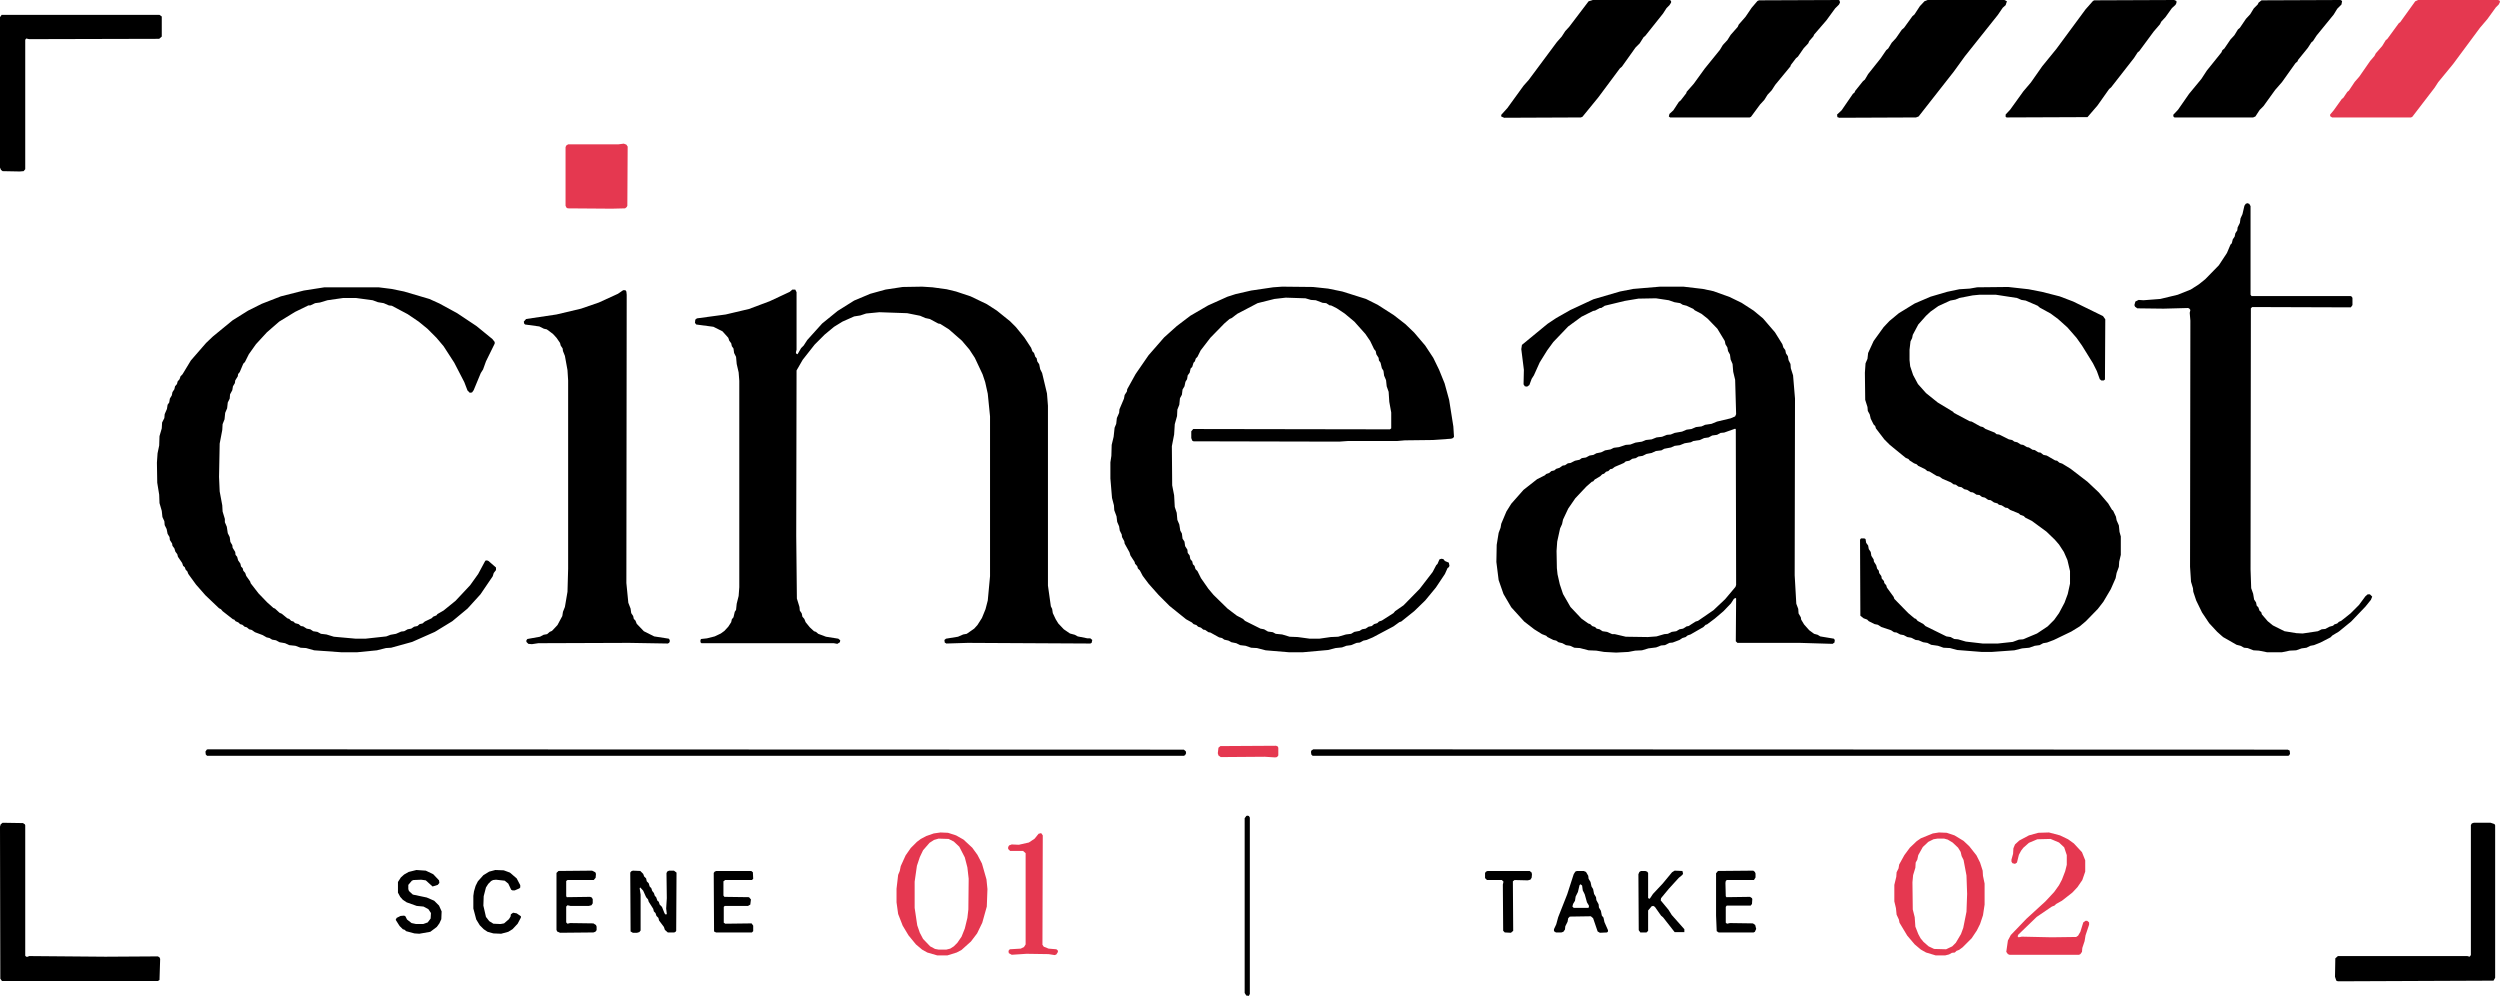
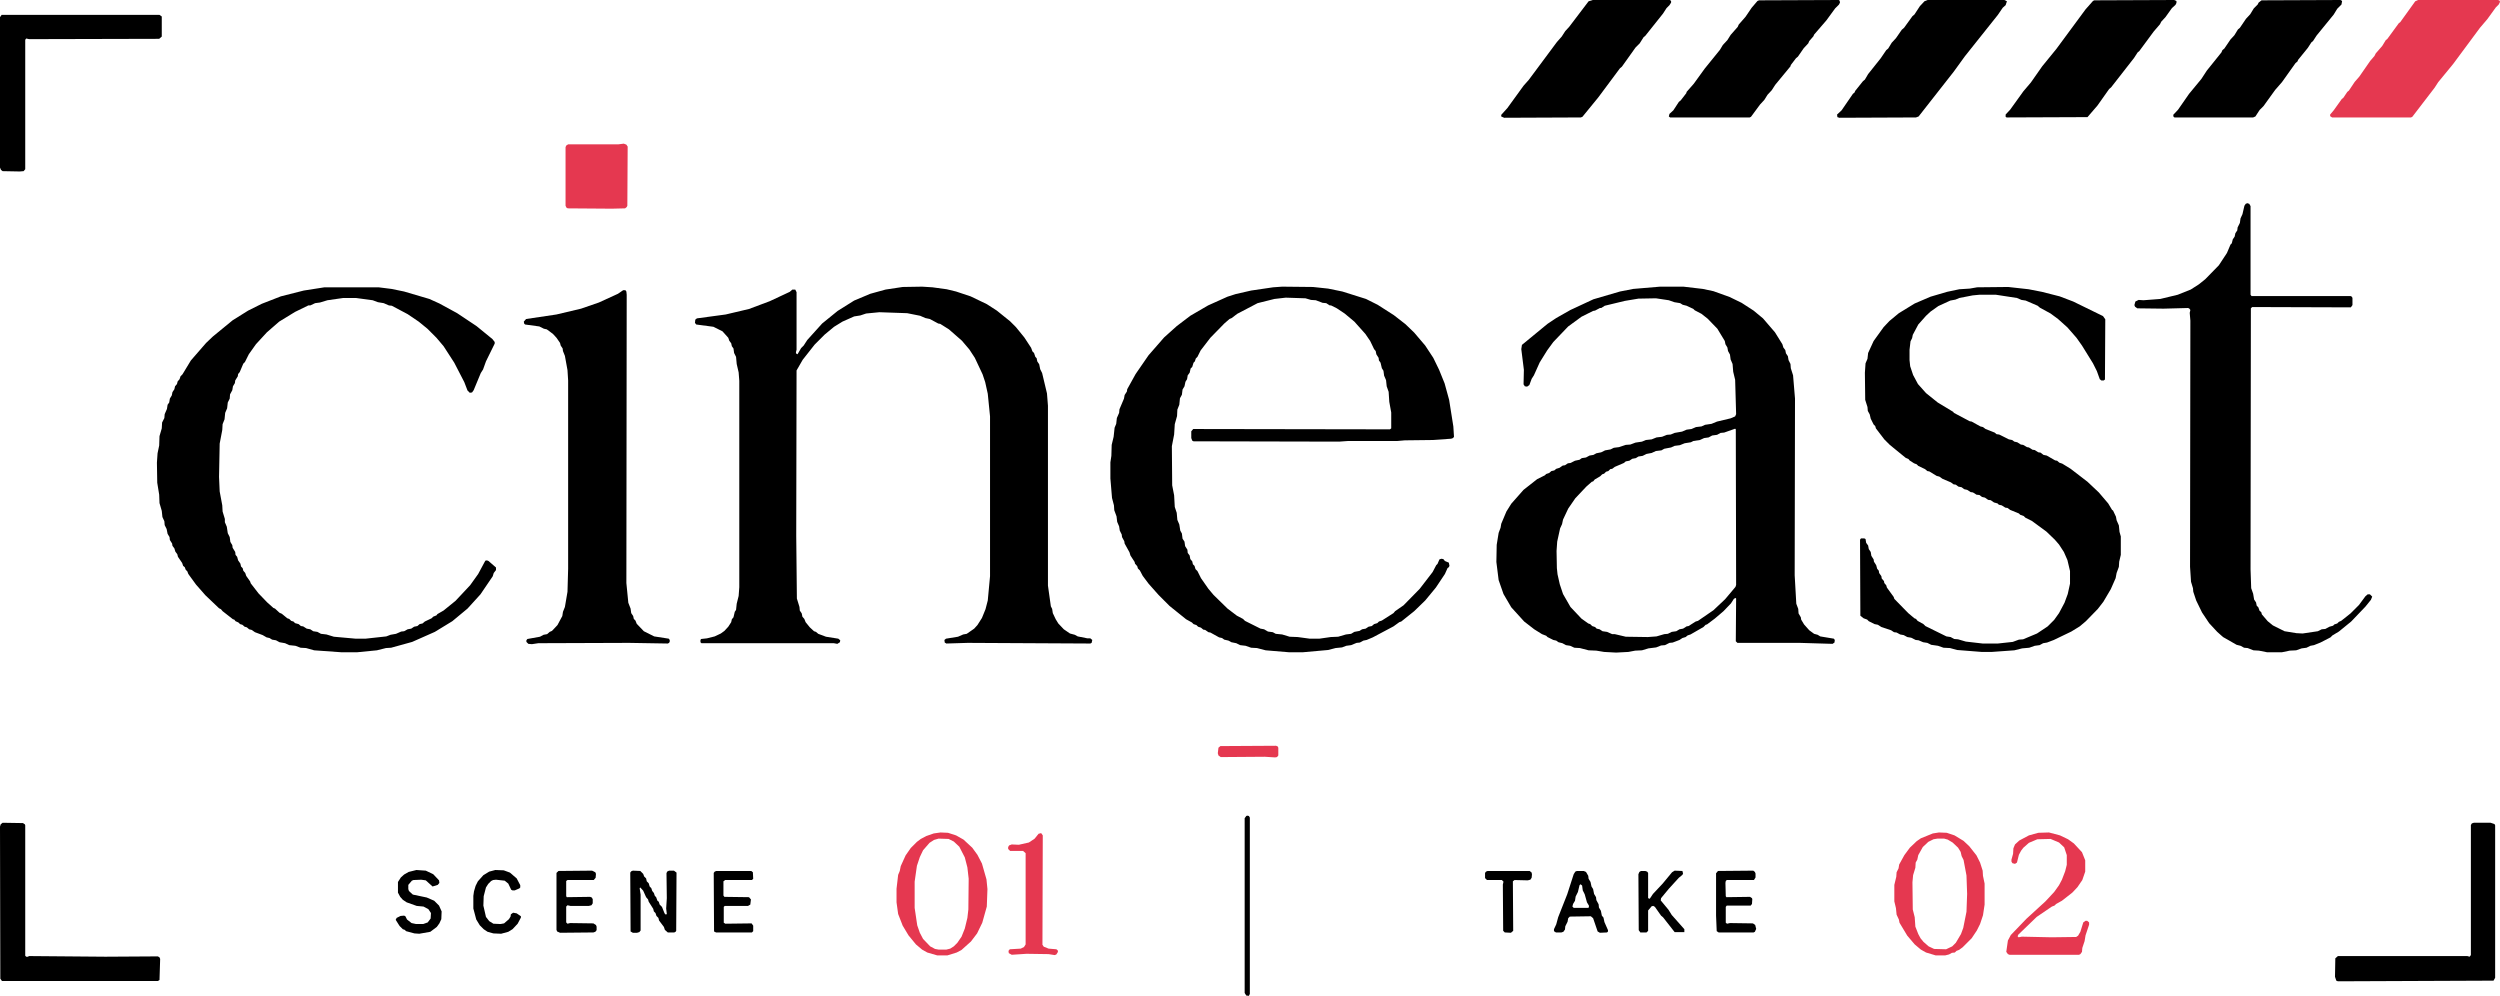
<svg xmlns="http://www.w3.org/2000/svg" width="100%" height="100%" viewBox="0 0 7727 3078" version="1.1" xml:space="preserve" style="fill-rule:evenodd;clip-rule:evenodd;stroke-linejoin:round;stroke-miterlimit:2;">
  <g transform="matrix(1,0,0,1,-1154,-4522.526)">
    <g transform="matrix(1,0,0,1,0,2795.526)">
      <path d="M6023,4421L6018,4429L5998,4491L5970,4562L5964,4584L5957,4599L5957,4605L5963,4609L5980,4609L5986,4607L5991,4600L5992,4590L5999,4576L6001,4565L6006,4560L6071,4559L6078,4565L6092,4606L6099,4610L6121,4609L6124,4606L6124,4602L6113,4577L6110,4563L6105,4557L6102,4542L6096,4532L6095,4522L6088,4509L6087,4500L6081,4490L6078,4475L6073,4467L6070,4453L6064,4443L6063,4434L6056,4422L6049,4419L6028,4419L6023,4421ZM6039,4460L6044,4464L6046,4479L6052,4491L6059,4516L6065,4526L6065,4531L6063,4533L6018,4533L6014,4529L6016,4521L6022,4511L6024,4498L6031,4484L6036,4463L6039,4460Z" />
      <path d="M3363,4421L3360,4425L3361,4606L3367,4609L3478,4609L3482,4605L3482,4588L3477,4581L3396,4582L3391,4579L3391,4530L3394,4527L3466,4527L3473,4523L3475,4507L3469,4500L3393,4499L3390,4495L3390,4451L3395,4447L3478,4447L3482,4443L3481,4423L3476,4419L3368,4419L3363,4421Z" />
      <path d="M6464,4419L6458,4426L6458,4557L6460,4605L6466,4609L6574,4609L6578,4607L6582,4598L6579,4586L6572,4581L6501,4580L6492,4582L6488,4579L6488,4530L6491,4526L6565,4526L6569,4521L6570,4506L6569,4503L6563,4499L6490,4500L6488,4497L6487,4456L6488,4450L6491,4447L6575,4447L6580,4439L6580,4427L6578,4422L6573,4418L6464,4419Z" />
      <path d="M6354,4419L6330,4418L6322,4423L6293,4458L6263,4490L6253,4505L6248,4503L6248,4425L6245,4421L6239,4419L6226,4419L6221,4422L6218,4429L6219,4602L6224,4609L6243,4609L6248,4604L6248,4541L6259,4528L6264,4527L6269,4530L6288,4557L6294,4562L6330,4608L6360,4608L6360,4599L6321,4555L6311,4539L6287,4510L6288,4503L6312,4474L6343,4440L6354,4431L6356,4427L6354,4419Z" />
      <path d="M5882,4419L5752,4419L5747,4421L5744,4425L5744,4441L5750,4447L5796,4447L5801,4452L5799,4461L5800,4604L5805,4609L5824,4610L5831,4604L5830,4451L5835,4447L5876,4448L5884,4446L5888,4440L5889,4430L5888,4424L5882,4419Z" />
      <path d="M3105,4420L3102,4424L3103,4606L3110,4610L3123,4610L3130,4608L3134,4603L3134,4492L3131,4472L3133,4470L3142,4480L3151,4500L3157,4507L3159,4514L3173,4536L3175,4544L3180,4549L3183,4558L3189,4564L3191,4572L3206,4592L3209,4601L3218,4609L3238,4609L3242,4607L3244,4604L3245,4424L3237,4418L3222,4418L3216,4421L3214,4426L3215,4503L3213,4535L3215,4552L3212,4554L3208,4550L3200,4530L3193,4523L3190,4514L3186,4511L3182,4500L3178,4496L3175,4487L3170,4481L3167,4472L3162,4467L3159,4457L3153,4451L3151,4442L3145,4436L3142,4428L3133,4419L3110,4418L3105,4420Z" />
      <path d="M2880,4419L2874,4425L2874,4601L2876,4606L2885,4610L2988,4609L2994,4607L2998,4602L2998,4591L2996,4586L2988,4581L2916,4580L2908,4582L2904,4578L2904,4529L2908,4525L2917,4527L2974,4527L2982,4525L2986,4519L2986,4506L2983,4501L2978,4499L2906,4500L2904,4497L2904,4450L2908,4447L2989,4447L2995,4440L2996,4428L2994,4423L2984,4418L2880,4419Z" />
      <path d="M2685,4416L2666,4421L2648,4432L2631,4451L2624,4465L2619,4482L2617,4496L2617,4535L2626,4569L2637,4587L2649,4599L2661,4607L2679,4612L2703,4613L2725,4607L2738,4599L2754,4582L2764,4563L2764,4559L2751,4550L2740,4548L2733,4553L2732,4560L2727,4568L2712,4581L2701,4583L2679,4582L2666,4574L2656,4561L2648,4526L2649,4497L2656,4470L2663,4459L2672,4450L2678,4447L2687,4446L2714,4449L2725,4458L2734,4477L2738,4479L2745,4479L2759,4473L2762,4470L2762,4463L2751,4442L2730,4424L2711,4417L2685,4416Z" />
      <path d="M2441,4416L2417,4422L2403,4430L2393,4439L2384,4453L2384,4486L2391,4499L2399,4508L2411,4516L2442,4527L2463,4529L2478,4537L2486,4549L2485,4566L2476,4578L2462,4583L2440,4583L2426,4580L2412,4569L2407,4559L2403,4557L2392,4558L2380,4564L2377,4570L2389,4589L2399,4599L2405,4601L2409,4605L2435,4612L2450,4613L2484,4607L2504,4592L2512,4581L2518,4568L2519,4544L2511,4526L2496,4511L2473,4501L2430,4492L2418,4481L2416,4475L2416,4462L2427,4449L2432,4447L2456,4446L2470,4448L2491,4467L2507,4462L2512,4456L2511,4448L2493,4429L2470,4418L2441,4416Z" />
      <path d="M8864,4274L8852,4270L8800,4270L8794,4272L8791,4277L8791,4679L8787,4684L8780,4682L8380,4682L8372,4689L8371,4746L8375,4758L8380,4760L8861,4758L8866,4749L8866,4278L8864,4274Z" />
      <path d="M1156,4275L1154,4282L1155,4752L1160,4759L1642,4759L1647,4756L1649,4691L1647,4686L1642,4683L1480,4684L1243,4682L1241,4684L1235,4684L1232,4681L1232,4278L1231,4275L1225,4271L1162,4270L1156,4275Z" />
      <path d="M5009,4248L5006,4249L5001,4256L5001,4796L5006,4804L5014,4805L5017,4799L5017,4254L5014,4249L5009,4248Z" />
-       <path d="M5206,4051L5207,4059L5211,4063L8226,4063L8229,4062L8232,4057L8231,4047L8225,4044L5213,4043L5207,4047L5206,4051Z" />
-       <path d="M1789,4050L1790,4059L1794,4063L4813,4063L4817,4061L4820,4055L4819,4049L4813,4044L1796,4043L1793,4044L1789,4050Z" />
      <path d="M3087,2624L3080,2624L3064,2635L3005,2662L2950,2681L2874,2699L2780,2713L2773,2721L2774,2727L2777,2730L2821,2736L2835,2743L2844,2745L2863,2759L2874,2771L2885,2787L2887,2795L2893,2804L2894,2812L2900,2827L2908,2871L2910,2903L2910,3485L2908,3556L2900,3603L2894,3618L2892,3631L2877,3659L2860,3677L2853,3680L2845,3687L2834,3689L2823,3695L2784,3702L2781,3706L2781,3711L2787,3717L2798,3718L2818,3715L3098,3714L3218,3716L3222,3714L3224,3710L3224,3705L3221,3701L3176,3694L3144,3678L3122,3655L3118,3645L3113,3640L3111,3631L3105,3622L3103,3608L3096,3590L3090,3529L3091,2638L3090,2628L3087,2624Z" />
      <path d="M7361,2614L7265,2615L7242,2619L7210,2621L7172,2629L7121,2644L7072,2665L7023,2695L6994,2719L6976,2738L6945,2781L6928,2818L6926,2836L6920,2850L6918,2879L6919,2963L6926,2985L6927,2997L6933,3008L6936,3021L6945,3039L6950,3044L6952,3051L6978,3085L6995,3102L7044,3142L7053,3146L7056,3150L7070,3159L7078,3162L7083,3167L7104,3177L7111,3183L7117,3184L7140,3198L7148,3200L7158,3207L7184,3218L7192,3224L7199,3225L7207,3231L7217,3233L7225,3239L7234,3241L7245,3248L7252,3249L7263,3256L7272,3257L7280,3263L7289,3265L7299,3272L7307,3273L7317,3280L7328,3283L7332,3287L7341,3289L7352,3296L7359,3297L7367,3303L7394,3314L7398,3318L7409,3322L7414,3327L7434,3337L7479,3370L7505,3395L7518,3410L7533,3433L7544,3458L7552,3492L7552,3531L7545,3563L7535,3590L7518,3622L7503,3643L7483,3663L7450,3685L7407,3703L7394,3704L7375,3711L7329,3716L7282,3716L7230,3710L7206,3703L7194,3702L7183,3696L7170,3694L7105,3662L7099,3656L7081,3646L7076,3640L7071,3638L7052,3622L7009,3578L7007,3572L6986,3543L6984,3536L6978,3529L6977,3523L6970,3515L6969,3508L6962,3498L6961,3491L6956,3485L6953,3474L6946,3463L6945,3456L6938,3445L6936,3433L6930,3424L6928,3413L6922,3405L6920,3393L6916,3391L6906,3391L6903,3395L6904,3630L6914,3638L6925,3642L6930,3647L6948,3656L6958,3658L6969,3665L6999,3675L7008,3681L7016,3682L7027,3688L7038,3690L7049,3696L7061,3698L7075,3705L7084,3706L7098,3712L7111,3714L7123,3720L7144,3723L7161,3729L7181,3730L7203,3736L7279,3742L7310,3742L7380,3737L7404,3731L7426,3729L7443,3723L7458,3721L7469,3715L7481,3713L7502,3705L7556,3679L7582,3663L7601,3647L7638,3609L7655,3587L7678,3548L7693,3514L7696,3498L7703,3479L7704,3463L7709,3442L7709,3385L7705,3371L7703,3351L7696,3335L7694,3324L7685,3305L7682,3303L7670,3283L7641,3249L7606,3216L7554,3176L7528,3160L7519,3157L7512,3151L7506,3150L7480,3135L7470,3133L7461,3126L7454,3125L7443,3118L7436,3117L7425,3110L7419,3109L7407,3102L7400,3101L7389,3094L7380,3092L7373,3087L7363,3085L7333,3070L7325,3069L7319,3064L7291,3053L7283,3047L7275,3045L7248,3030L7242,3029L7193,3003L7191,3000L7143,2971L7107,2942L7082,2914L7067,2886L7058,2859L7056,2840L7056,2808L7059,2782L7064,2772L7066,2762L7083,2730L7107,2703L7121,2690L7145,2673L7182,2656L7198,2653L7210,2648L7251,2640L7272,2638L7323,2638L7388,2648L7402,2654L7415,2656L7452,2672L7459,2678L7492,2696L7515,2713L7544,2739L7572,2771L7589,2795L7623,2850L7635,2874L7644,2899L7649,2903L7656,2903L7660,2900L7661,2714L7654,2704L7562,2659L7520,2643L7465,2629L7424,2621L7361,2614Z" />
      <path d="M2157,2615L2093,2625L2022,2643L1963,2666L1921,2687L1873,2717L1812,2767L1791,2787L1744,2841L1718,2884L1712,2890L1709,2899L1703,2906L1701,2914L1695,2921L1693,2930L1687,2939L1685,2949L1679,2959L1677,2971L1672,2978L1670,2991L1663,3007L1662,3019L1655,3033L1654,3051L1647,3075L1646,3104L1641,3128L1639,3157L1640,3219L1646,3256L1647,3282L1654,3306L1656,3325L1662,3338L1663,3350L1669,3362L1672,3377L1678,3387L1679,3396L1686,3407L1687,3414L1693,3422L1696,3432L1702,3440L1704,3448L1717,3467L1720,3476L1725,3480L1728,3488L1733,3493L1736,3501L1760,3534L1789,3567L1831,3607L1837,3610L1842,3616L1874,3641L1878,3642L1882,3647L1891,3651L1896,3656L1903,3658L1910,3664L1917,3666L1924,3672L1932,3674L1942,3681L1966,3690L1978,3697L1987,3699L1995,3704L2007,3706L2018,3712L2035,3715L2048,3721L2067,3723L2083,3729L2100,3730L2125,3737L2209,3743L2258,3743L2319,3737L2347,3730L2363,3729L2428,3711L2498,3680L2552,3647L2599,3608L2639,3564L2677,3508L2680,3498L2687,3489L2687,3481L2664,3461L2659,3459L2654,3460L2632,3501L2607,3536L2562,3584L2525,3614L2506,3625L2503,3629L2493,3633L2488,3638L2467,3648L2460,3654L2451,3656L2444,3662L2434,3664L2425,3670L2414,3672L2403,3678L2394,3679L2378,3686L2361,3689L2348,3694L2284,3701L2253,3701L2186,3695L2163,3688L2146,3686L2135,3680L2122,3678L2113,3672L2102,3670L2091,3663L2084,3662L2077,3656L2066,3653L2061,3648L2054,3646L2048,3640L2042,3638L2025,3624L2018,3621L2004,3608L1999,3606L1980,3589L1953,3561L1929,3530L1927,3524L1915,3507L1912,3498L1906,3491L1904,3483L1899,3478L1897,3469L1890,3459L1887,3448L1882,3442L1881,3433L1873,3420L1872,3412L1866,3402L1864,3387L1858,3375L1855,3355L1849,3341L1849,3331L1842,3308L1841,3289L1833,3246L1831,3201L1833,3098L1841,3056L1842,3038L1848,3023L1850,3003L1856,2989L1858,2971L1864,2959L1865,2946L1872,2933L1874,2921L1880,2911L1881,2903L1889,2890L1890,2883L1895,2877L1906,2851L1911,2846L1923,2822L1945,2791L1979,2754L2017,2721L2066,2691L2107,2671L2113,2671L2128,2664L2143,2662L2166,2655L2215,2648L2254,2648L2306,2655L2322,2661L2340,2664L2356,2671L2365,2672L2414,2698L2448,2721L2475,2743L2503,2771L2525,2797L2558,2848L2589,2908L2599,2934L2606,2941L2613,2940L2618,2933L2640,2880L2647,2869L2656,2844L2683,2789L2683,2784L2676,2775L2627,2735L2567,2695L2512,2665L2481,2651L2403,2628L2364,2620L2324,2615L2157,2615Z" />
      <path d="M5858,2793L5856,2806L5864,2870L5863,2915L5867,2921L5874,2922L5881,2917L5888,2898L5895,2887L5913,2847L5936,2810L5955,2784L6001,2736L6042,2706L6078,2688L6084,2687L6099,2679L6103,2679L6114,2672L6176,2657L6218,2650L6272,2649L6312,2655L6329,2661L6347,2664L6355,2669L6367,2672L6388,2682L6392,2686L6413,2697L6432,2712L6462,2743L6485,2781L6487,2791L6493,2801L6495,2812L6501,2823L6503,2838L6509,2852L6511,2876L6517,2901L6520,3007L6517,3014L6503,3020L6461,3030L6444,3037L6424,3040L6413,3045L6396,3047L6382,3053L6367,3055L6353,3061L6330,3065L6318,3070L6306,3071L6291,3077L6274,3079L6259,3085L6241,3087L6229,3092L6209,3095L6193,3101L6179,3102L6158,3109L6142,3111L6132,3116L6115,3119L6103,3125L6088,3128L6079,3133L6067,3135L6056,3141L6043,3143L6036,3148L6022,3151L6008,3158L6000,3159L5991,3165L5984,3166L5974,3173L5964,3176L5958,3181L5949,3183L5942,3189L5933,3192L5929,3196L5905,3208L5863,3241L5825,3284L5810,3308L5794,3346L5792,3358L5786,3374L5780,3411L5779,3464L5786,3520L5801,3563L5825,3604L5865,3648L5896,3672L5920,3687L5933,3692L5937,3696L5955,3705L5964,3707L5971,3712L5983,3715L5994,3721L6007,3723L6020,3729L6037,3730L6064,3737L6088,3738L6112,3742L6149,3744L6187,3742L6208,3738L6229,3737L6249,3731L6273,3728L6288,3722L6300,3721L6314,3714L6324,3713L6345,3705L6354,3699L6364,3696L6370,3691L6379,3688L6419,3665L6426,3658L6430,3657L6454,3639L6481,3616L6504,3592L6513,3578L6518,3575L6520,3577L6519,3709L6524,3714L6717,3714L6818,3717L6824,3713L6825,3705L6822,3701L6780,3694L6772,3689L6761,3686L6746,3675L6730,3657L6721,3642L6720,3635L6713,3623L6712,3609L6706,3593L6701,3505L6702,2959L6696,2887L6689,2865L6688,2852L6682,2840L6680,2828L6674,2819L6672,2809L6666,2801L6663,2791L6640,2754L6603,2711L6574,2687L6537,2663L6500,2645L6450,2627L6417,2620L6357,2613L6285,2613L6202,2620L6161,2628L6079,2652L6008,2685L5964,2710L5937,2728L5858,2793ZM6517,3052L6519,3054L6520,3535L6518,3541L6486,3579L6450,3613L6402,3646L6395,3648L6373,3662L6367,3663L6356,3670L6345,3672L6335,3678L6321,3680L6309,3686L6298,3687L6274,3694L6247,3696L6179,3695L6145,3687L6137,3687L6121,3680L6107,3678L6098,3672L6089,3670L6084,3665L6075,3662L6069,3656L6063,3654L6042,3639L6008,3603L5985,3563L5975,3533L5968,3502L5966,3483L5965,3430L5967,3401L5976,3360L5982,3347L5985,3333L6001,3299L6023,3267L6057,3231L6074,3216L6078,3215L6083,3209L6100,3199L6106,3193L6112,3191L6118,3185L6125,3183L6131,3177L6137,3176L6145,3170L6173,3158L6179,3153L6190,3151L6199,3145L6210,3143L6218,3138L6231,3136L6243,3130L6259,3127L6272,3121L6289,3119L6298,3114L6319,3110L6330,3105L6346,3103L6361,3097L6380,3094L6388,3090L6408,3087L6421,3081L6435,3079L6446,3073L6461,3071L6472,3065L6483,3064L6517,3052Z" />
      <path d="M4973,2636L4948,2644L4888,2671L4833,2703L4791,2735L4752,2770L4704,2825L4664,2883L4638,2930L4637,2937L4630,2948L4628,2959L4614,2992L4613,3003L4606,3019L4604,3037L4599,3049L4596,3077L4590,3102L4589,3136L4586,3156L4586,3206L4591,3266L4597,3289L4598,3304L4605,3323L4607,3340L4613,3354L4615,3367L4621,3379L4622,3387L4629,3400L4630,3407L4645,3434L4648,3444L4661,3464L4662,3469L4669,3477L4671,3484L4677,3490L4686,3507L4704,3531L4735,3566L4769,3600L4820,3641L4838,3651L4843,3656L4852,3659L4857,3664L4866,3667L4873,3673L4879,3674L4889,3681L4895,3682L4922,3697L4931,3699L4938,3704L4951,3707L4960,3712L4975,3715L4987,3721L5004,3723L5021,3729L5039,3730L5066,3737L5138,3743L5181,3743L5259,3736L5282,3730L5302,3728L5315,3723L5330,3721L5347,3714L5357,3713L5368,3707L5378,3705L5397,3697L5461,3663L5479,3650L5485,3648L5525,3616L5559,3583L5592,3543L5620,3501L5628,3483L5632,3480L5634,3476L5632,3466L5620,3461L5615,3455L5609,3454L5603,3456L5597,3470L5593,3474L5582,3495L5542,3547L5492,3598L5466,3616L5461,3622L5425,3645L5416,3648L5411,3653L5401,3656L5394,3662L5384,3664L5375,3670L5364,3672L5356,3677L5340,3680L5330,3686L5314,3688L5290,3695L5267,3696L5232,3701L5202,3701L5165,3696L5140,3695L5117,3688L5097,3686L5088,3681L5073,3679L5061,3672L5050,3670L5002,3646L4996,3640L4977,3630L4948,3608L4905,3566L4889,3547L4866,3514L4855,3492L4849,3486L4846,3476L4841,3471L4839,3462L4833,3455L4831,3444L4825,3436L4824,3426L4817,3415L4815,3401L4809,3392L4807,3376L4802,3367L4799,3348L4793,3334L4791,3312L4785,3294L4783,3258L4777,3227L4776,3106L4783,3070L4785,3038L4792,3013L4793,2993L4799,2978L4801,2958L4807,2947L4809,2931L4815,2921L4818,2907L4823,2899L4825,2887L4831,2879L4834,2866L4839,2861L4843,2848L4847,2844L4850,2835L4855,2830L4865,2810L4895,2771L4938,2727L4954,2713L4961,2710L4978,2697L5041,2664L5093,2651L5128,2647L5189,2649L5206,2654L5221,2655L5242,2663L5253,2664L5264,2671L5268,2671L5286,2680L5310,2696L5340,2721L5374,2759L5389,2781L5401,2806L5406,2812L5408,2822L5415,2833L5416,2841L5421,2848L5425,2865L5430,2873L5432,2888L5438,2902L5440,2921L5446,2938L5448,2969L5454,3002L5454,3051L5450,3054L4842,3053L4836,3060L4836,3081L4839,3089L4843,3091L5293,3092L5321,3090L5473,3090L5496,3088L5580,3087L5639,3083L5645,3081L5648,3077L5646,3045L5633,2963L5619,2912L5602,2870L5584,2833L5559,2795L5525,2755L5498,2729L5462,2701L5412,2669L5376,2651L5303,2628L5259,2619L5212,2614L5117,2613L5089,2615L5021,2625L4973,2636Z" />
      <path d="M4276,2720L4235,2687L4204,2667L4154,2643L4109,2628L4080,2621L4036,2615L4004,2613L3944,2614L3891,2622L3844,2635L3794,2656L3743,2688L3695,2727L3649,2778L3638,2795L3630,2803L3619,2822L3615,2820L3614,2816L3616,2808L3616,2630L3612,2622L3603,2622L3595,2629L3533,2658L3469,2682L3397,2699L3308,2711L3303,2715L3302,2725L3306,2730L3359,2737L3387,2751L3405,2771L3408,2780L3414,2788L3416,2797L3421,2804L3423,2818L3429,2830L3431,2852L3437,2878L3439,2904L3439,3542L3437,3569L3431,3593L3429,3612L3425,3618L3421,3635L3416,3641L3414,3650L3405,3664L3393,3677L3382,3685L3363,3694L3339,3700L3321,3702L3319,3705L3319,3712L3322,3715L3731,3715L3742,3717L3750,3712L3751,3706L3745,3701L3707,3695L3683,3686L3676,3680L3670,3678L3657,3666L3644,3650L3640,3640L3634,3633L3632,3623L3626,3614L3625,3603L3617,3577L3615,3383L3616,2872L3635,2839L3672,2792L3703,2761L3732,2737L3758,2721L3794,2705L3813,2702L3831,2696L3872,2692L3958,2695L3998,2703L4014,2710L4028,2713L4054,2727L4060,2728L4087,2745L4127,2780L4150,2807L4167,2833L4191,2884L4199,2908L4207,2944L4214,3014L4214,3508L4207,3583L4200,3610L4189,3637L4175,3659L4165,3670L4142,3686L4131,3688L4115,3695L4078,3701L4073,3705L4074,3713L4079,3716L4145,3714L4524,3716L4528,3714L4530,3705L4524,3700L4515,3700L4485,3694L4476,3689L4461,3685L4442,3672L4425,3654L4417,3641L4408,3622L4406,3609L4402,3601L4393,3537L4393,2981L4390,2943L4375,2880L4369,2868L4366,2853L4360,2844L4358,2834L4354,2830L4350,2818L4345,2813L4341,2802L4320,2770L4294,2738L4276,2720Z" />
      <path d="M8100,2355L8095,2357L8091,2363L8085,2389L8079,2402L8077,2416L8070,2430L8069,2439L8063,2448L8061,2458L8055,2467L8052,2479L8048,2483L8037,2509L8012,2547L7970,2590L7950,2606L7925,2622L7885,2638L7831,2651L7779,2655L7764,2654L7754,2659L7751,2670L7753,2675L7760,2680L7841,2681L7916,2679L7920,2680L7924,2685L7922,2694L7924,2718L7923,3479L7926,3525L7932,3545L7933,3556L7942,3583L7960,3620L7982,3653L8007,3680L8025,3696L8067,3720L8079,3723L8090,3729L8101,3730L8119,3737L8136,3738L8161,3743L8207,3743L8231,3738L8251,3737L8268,3731L8283,3729L8295,3723L8306,3721L8326,3713L8357,3697L8363,3691L8383,3679L8421,3648L8465,3602L8482,3581L8486,3571L8479,3564L8472,3564L8465,3570L8445,3597L8419,3623L8390,3646L8383,3649L8378,3654L8369,3657L8365,3661L8354,3664L8341,3671L8330,3672L8318,3678L8271,3685L8252,3684L8215,3678L8179,3660L8163,3647L8145,3626L8143,3619L8138,3615L8134,3604L8129,3599L8127,3589L8121,3580L8118,3562L8112,3545L8110,3487L8111,2680L8115,2676L8420,2677L8425,2670L8425,2648L8423,2644L8419,2642L8113,2642L8110,2638L8110,2364L8106,2357L8100,2355Z" />
      <path d="M1157,2252L1162,2256L1215,2257L1227,2256L1232,2250L1232,1850L1235,1846L1244,1848L1646,1847L1654,1840L1654,1778L1647,1773L1159,1773L1154,1780L1154,2245L1157,2252Z" />
      <path d="M8393,1730L8388,1727L8144,1728L8135,1735L8132,1741L8120,1753L8109,1771L8096,1785L8077,1813L8071,1818L8060,1836L8048,1849L8029,1877L8023,1882L8020,1889L7975,1945L7958,1971L7920,2017L7886,2066L7871,2082L7872,2088L7875,2090L8118,2090L8125,2087L8138,2067L8150,2055L8186,2005L8207,1981L8249,1922L8255,1917L8257,1912L8287,1875L8298,1858L8303,1854L8314,1837L8367,1772L8378,1754L8391,1741L8393,1730Z" />
      <path d="M7881,1730L7874,1727L7627,1728L7623,1730L7600,1756L7510,1878L7466,1932L7431,1982L7408,2009L7367,2066L7353,2081L7353,2088L7356,2090L7606,2089L7637,2053L7673,2002L7679,1997L7750,1906L7761,1889L7766,1885L7811,1824L7830,1802L7834,1794L7847,1780L7867,1752L7878,1742L7881,1736L7881,1730Z" />
      <path d="M7357,1731L7349,1727L7112,1727L7102,1731L7088,1746L7071,1772L7065,1777L7039,1813L7032,1819L7014,1845L7001,1859L6990,1877L6984,1882L6967,1907L6928,1956L6918,1973L6912,1978L6888,2008L6886,2013L6881,2017L6846,2068L6832,2081L6833,2089L6839,2091L7076,2090L7084,2087L7193,1948L7227,1901L7329,1773L7344,1751L7353,1743L7357,1731Z" />
      <path d="M6840,1729L6837,1727L6591,1728L6586,1730L6568,1751L6549,1779L6528,1803L6525,1810L6503,1835L6493,1851L6479,1866L6470,1881L6423,1939L6389,1986L6367,2011L6366,2015L6349,2037L6343,2042L6326,2068L6314,2079L6312,2087L6316,2090L6562,2090L6566,2088L6594,2050L6607,2036L6617,2020L6630,2006L6641,1989L6688,1932L6689,1928L6705,1907L6711,1902L6729,1876L6743,1861L6746,1854L6759,1839L6761,1834L6799,1790L6826,1753L6838,1741L6841,1735L6840,1729Z" />
      <path d="M6319,1730L6315,1727L6077,1727L6064,1731L6004,1810L5992,1823L5981,1840L5966,1857L5879,1974L5863,1992L5813,2061L5794,2082L5794,2087L5803,2091L6040,2090L6045,2088L6094,2028L6161,1938L6167,1933L6209,1874L6222,1861L6234,1842L6239,1838L6294,1769L6305,1752L6314,1743L6319,1735L6319,1730Z" />
      <path d="M4372,4302L4364,4304L4352,4319L4334,4331L4303,4338L4281,4337L4273,4340L4270,4345L4270,4351L4276,4357L4316,4357L4324,4364L4324,4646L4319,4654L4309,4659L4275,4661L4271,4666L4272,4673L4281,4678L4327,4675L4395,4676L4414,4679L4419,4677L4424,4669L4423,4664L4419,4661L4395,4659L4380,4653L4376,4647L4377,4309L4372,4302Z" style="fill:rgb(229,56,80);" />
      <path d="M7425,4309L7395,4325L7382,4337L7377,4349L7376,4366L7371,4384L7371,4390L7374,4395L7382,4397L7388,4393L7394,4369L7401,4356L7408,4347L7425,4332L7451,4321L7492,4320L7518,4331L7534,4346L7542,4370L7542,4400L7537,4420L7527,4446L7518,4463L7503,4484L7476,4513L7417,4567L7369,4617L7360,4634L7355,4669L7360,4676L7365,4678L7580,4678L7584,4676L7589,4669L7590,4657L7597,4636L7600,4618L7611,4585L7611,4578L7605,4573L7600,4573L7593,4578L7584,4607L7577,4619L7571,4623L7495,4624L7403,4622L7393,4624L7390,4621L7392,4616L7449,4561L7496,4529L7504,4526L7509,4521L7527,4511L7559,4486L7575,4469L7590,4447L7599,4421L7599,4386L7589,4361L7564,4334L7546,4321L7521,4309L7487,4300L7454,4301L7425,4309Z" style="fill:rgb(229,56,80);" />
      <path d="M7147,4300L7128,4303L7091,4318L7078,4327L7057,4347L7040,4370L7024,4399L7022,4411L7016,4423L7015,4437L7009,4462L7009,4513L7014,4534L7016,4554L7023,4569L7025,4579L7049,4619L7072,4646L7091,4662L7107,4671L7137,4680L7166,4680L7178,4677L7187,4672L7196,4671L7201,4666L7209,4663L7220,4655L7248,4627L7264,4603L7274,4583L7283,4556L7288,4523L7288,4458L7283,4434L7282,4418L7274,4393L7263,4371L7241,4343L7223,4326L7195,4309L7171,4301L7147,4300ZM7142,4319L7163,4319L7174,4322L7189,4331L7206,4347L7214,4360L7217,4373L7223,4385L7232,4433L7234,4490L7232,4545L7222,4595L7215,4614L7199,4641L7188,4652L7169,4661L7132,4660L7115,4652L7099,4638L7090,4627L7083,4614L7074,4591L7072,4562L7066,4538L7065,4454L7067,4432L7074,4409L7075,4393L7080,4384L7083,4370L7097,4345L7114,4329L7130,4321L7142,4319Z" style="fill:rgb(229,56,80);" />
      <path d="M4061,4300L4040,4303L4017,4311L4000,4320L3988,4329L3969,4348L3953,4371L3938,4404L3935,4419L3930,4431L3925,4474L3925,4516L3930,4552L3944,4588L3962,4618L3985,4646L4004,4662L4020,4671L4051,4680L4082,4680L4111,4671L4126,4663L4155,4637L4174,4612L4190,4579L4204,4529L4206,4475L4203,4445L4189,4396L4175,4369L4159,4347L4132,4322L4109,4309L4084,4301L4061,4300ZM4055,4319L4086,4320L4102,4328L4119,4344L4136,4377L4144,4408L4148,4443L4147,4538L4144,4564L4136,4597L4126,4622L4113,4641L4102,4652L4091,4659L4079,4662L4055,4662L4044,4660L4029,4652L4007,4629L3997,4610L3989,4587L3981,4533L3981,4452L3988,4403L3997,4376L4007,4355L4027,4332L4041,4323L4055,4319Z" style="fill:rgb(229,56,80);" />
      <path d="M5105,4038L5103,4034L5098,4032L4926,4033L4920,4038L4918,4055L4920,4062L4927,4067L5063,4066L5095,4068L5101,4067L5105,4062L5105,4038Z" style="fill:rgb(229,56,80);" />
      <path d="M3090,2174L3082,2171L3066,2173L2910,2173L2904,2177L2902,2182L2902,2363L2905,2369L2909,2371L3045,2372L3086,2371L3091,2367L3093,2363L3094,2180L3090,2174Z" style="fill:rgb(229,56,80);" />
      <path d="M8880,1729L8875,1727L8628,1727L8619,1731L8573,1795L8568,1799L8533,1847L8528,1851L8517,1869L8497,1892L8493,1900L8480,1915L8446,1964L8432,1980L8414,2007L8409,2011L8397,2029L8392,2033L8367,2068L8356,2081L8356,2086L8362,2090L8606,2090L8610,2088L8679,1998L8690,1981L8736,1925L8819,1813L8842,1786L8868,1750L8877,1741L8881,1733L8880,1729Z" style="fill:rgb(229,56,80);" />
    </g>
  </g>
</svg>
